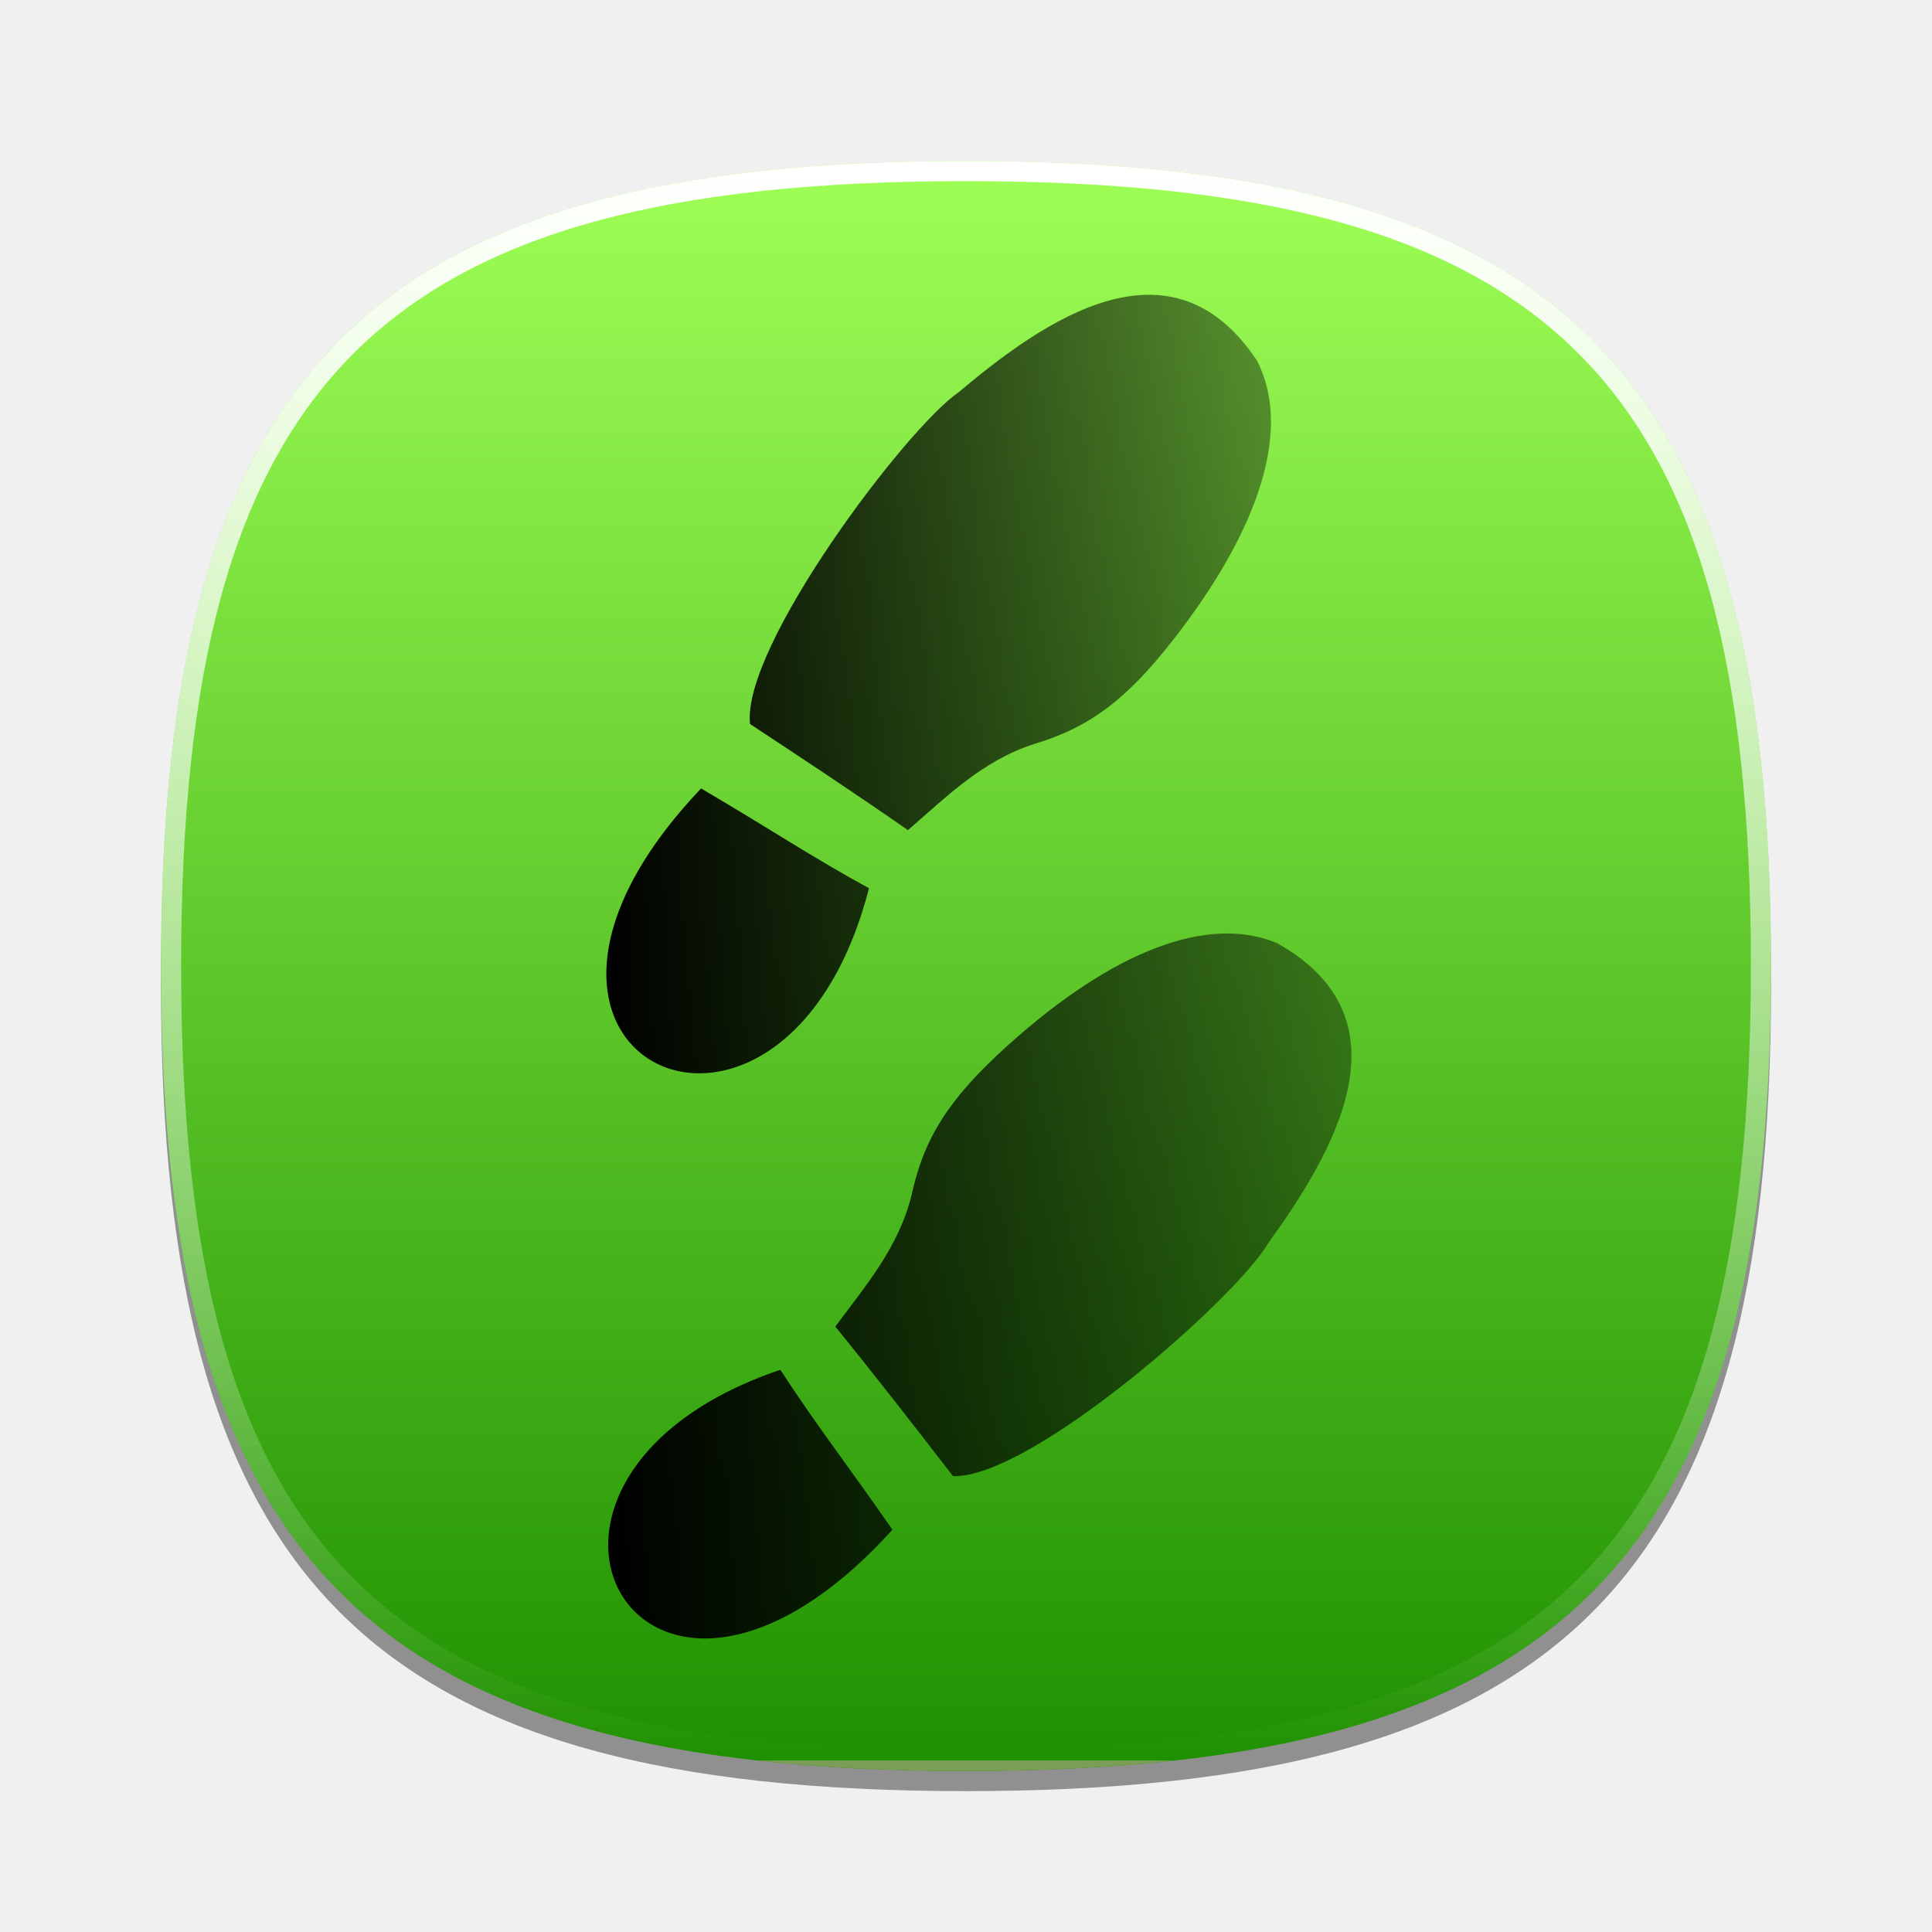
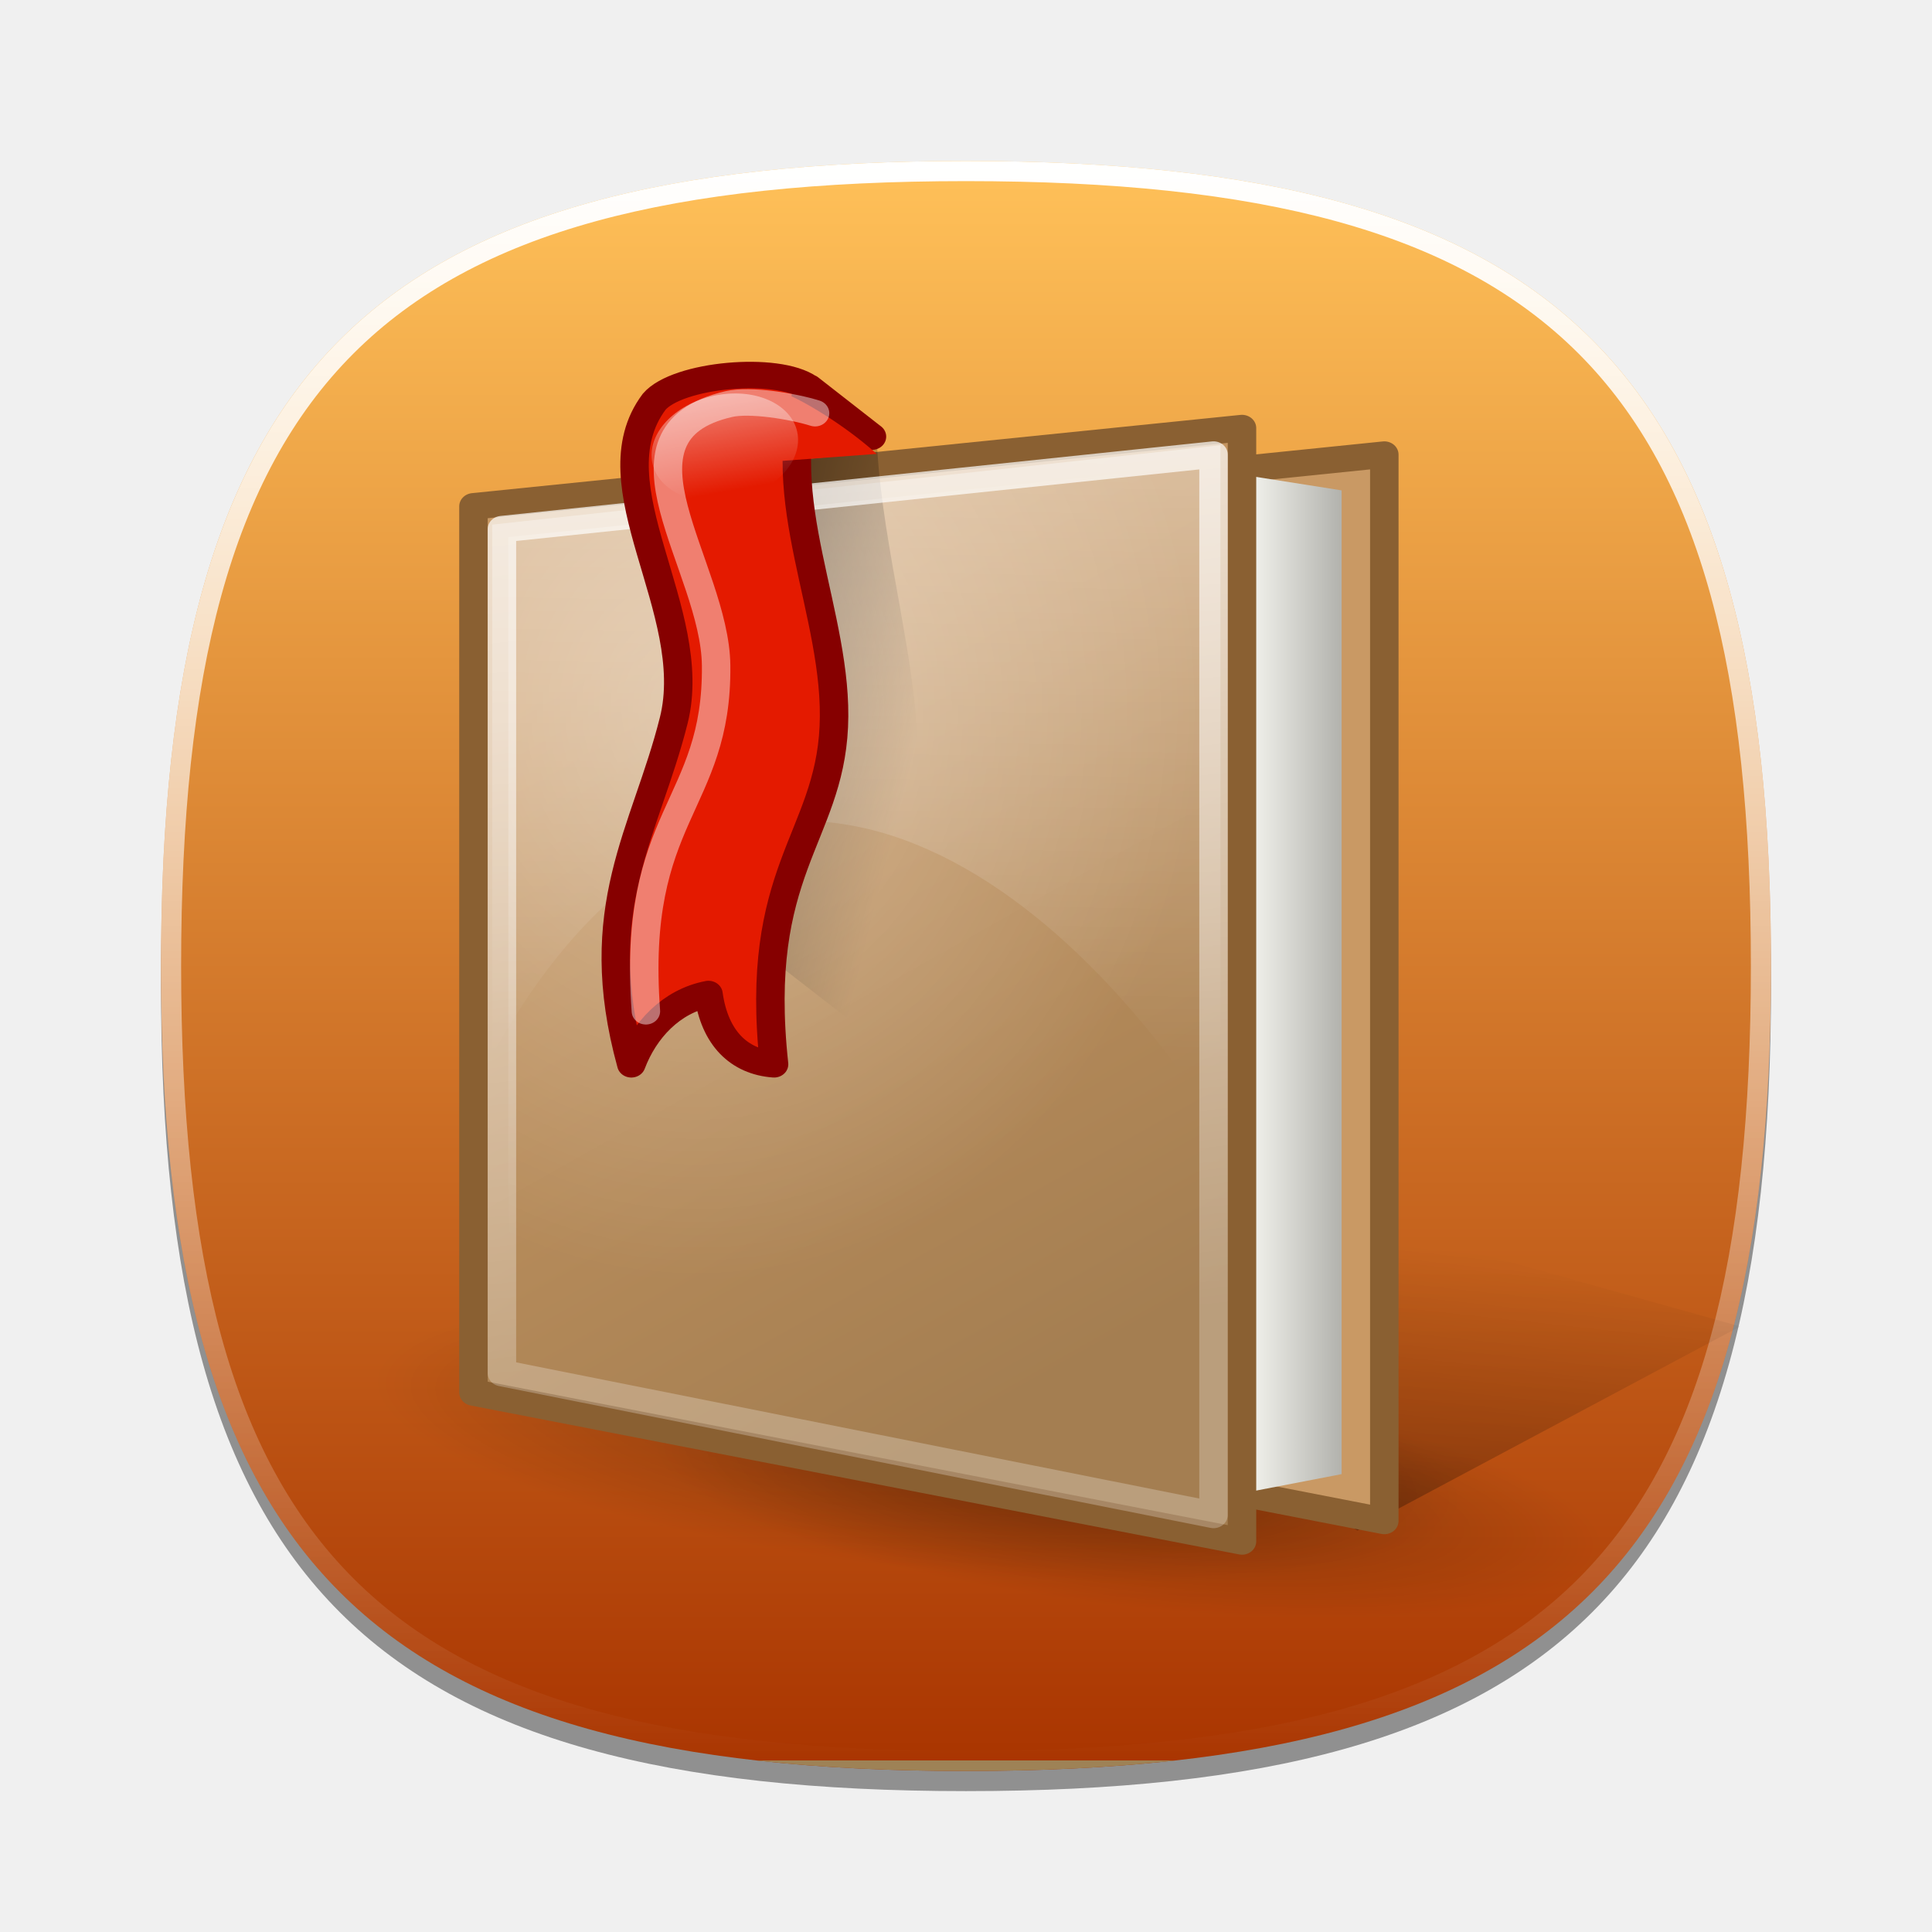
- <svg xmlns="http://www.w3.org/2000/svg" width="96" version="1.1" height="96" viewBox="0 0 96 96" baseProfile="tiny" id="svg2">
+ <svg xmlns="http://www.w3.org/2000/svg" xmlns:xlink="http://www.w3.org/1999/xlink" width="96" version="1.1" height="96" viewBox="0 0 96 96" id="svg2">
  <defs id="defs93">
    <linearGradient id="linearGradient3879">
      <stop offset="0" style="stop-color:#000000;stop-opacity:1" id="stop3881" />
      <stop offset="1" style="stop-color:#000000;stop-opacity:0.407" id="stop3883" />
    </linearGradient>
    <linearGradient gradientTransform="matrix(1.051586,0,0,1.01708,-253.4534,-715.6043)" id="linearGradient3108" y1="763.973" x1="254.83" y2="763.973" x2="358.81" gradientUnits="userSpaceOnUse">
      <stop offset="0" style="stop-color:#f7f8f9;stop-opacity:1" id="stop341" />
      <stop offset="1" style="stop-color:#d0d1d2;stop-opacity:1" id="stop343" />
    </linearGradient>
    <linearGradient gradientTransform="matrix(0.7261569,0,0,0.7477035,-174.6161,-527.2714)" id="linearGradient3446" y1="763.973" x1="254.83" y2="763.973" x2="358.81" gradientUnits="userSpaceOnUse">
-       <stop offset="0" style="stop-color:#f7f8f9;stop-opacity:1" id="stop341" />
-       <stop offset="1" style="stop-color:#d0d1d2;stop-opacity:1" id="stop343" />
+       <stop offset="0" style="stop-color:#f7f8f9;stop-opacity:1" id="stop12" />
+       <stop offset="1" style="stop-color:#d0d1d2;stop-opacity:1" id="stop14" />
    </linearGradient>
    <linearGradient gradientTransform="matrix(1,0,0,-1,-1.311564,98.86833)" id="SVGID_7_-1" y1="57.3" x1="61.076" y2="41.541" x2="34.694" gradientUnits="userSpaceOnUse">
      <stop offset="0" style="stop-color:#ffffff;stop-opacity:1" id="stop63" />
      <stop offset="1" style="stop-color:#ffffff;stop-opacity:0.2" id="stop65-6" />
    </linearGradient>
    <linearGradient gradientTransform="matrix(1,0,0,-1,1.053472,96.84108)" id="linearGradient3174" y1="57.3" x1="61.076" y2="41.541" x2="34.694" gradientUnits="userSpaceOnUse">
-       <stop offset="0" style="stop-color:#ffffff;stop-opacity:1" id="stop63" />
-       <stop offset="1" style="stop-color:#ffffff;stop-opacity:0.2" id="stop65-6" />
+       <stop offset="0" style="stop-color:#ffffff;stop-opacity:1" id="stop20" />
+       <stop offset="1" style="stop-color:#ffffff;stop-opacity:0.2" id="stop22" />
    </linearGradient>
    <linearGradient gradientTransform="matrix(1,0,0,-1,-2.415013,95.9258)" id="SVGID_4_-0" y1="56.803" x1="34.721" y2="41.976" x2="60.04" gradientUnits="userSpaceOnUse">
      <stop offset="0" style="stop-color:#ffffff;stop-opacity:1" id="stop42" />
      <stop offset="1" style="stop-color:#ffffff;stop-opacity:0.2" id="stop44-1" />
    </linearGradient>
    <linearGradient gradientTransform="matrix(1,0,0,-1,-2.535084,97.20939)" id="linearGradient3190" y1="56.803" x1="34.721" y2="41.976" x2="60.04" gradientUnits="userSpaceOnUse">
-       <stop offset="0" style="stop-color:#ffffff;stop-opacity:1" id="stop42" />
-       <stop offset="1" style="stop-color:#ffffff;stop-opacity:0.2" id="stop44-1" />
+       <stop offset="0" style="stop-color:#ffffff;stop-opacity:1" id="stop28" />
+       <stop offset="1" style="stop-color:#ffffff;stop-opacity:0.2" id="stop30" />
    </linearGradient>
    <linearGradient gradientTransform="matrix(1,0,0,-1,0.1597,95.9258)" id="SVGID_11_" y1="26.355" x1="63.148" y2="22.778" x2="61.404" gradientUnits="userSpaceOnUse">
      <stop offset="0" style="stop-color:#ffffff;stop-opacity:1" id="stop111" />
      <stop offset="1" style="stop-color:#a3a3a3;stop-opacity:1" id="stop113" />
    </linearGradient>
    <linearGradient gradientTransform="matrix(1,0,0,-1,0.1597,95.9258)" id="linearGradient3266" y1="26.355" x1="63.148" y2="22.778" x2="61.404" gradientUnits="userSpaceOnUse">
-       <stop offset="0" style="stop-color:#ffffff;stop-opacity:1" id="stop111" />
-       <stop offset="1" style="stop-color:#a3a3a3;stop-opacity:1" id="stop113" />
+       <stop offset="0" style="stop-color:#ffffff;stop-opacity:1" id="stop36" />
+       <stop offset="1" style="stop-color:#a3a3a3;stop-opacity:1" id="stop38" />
    </linearGradient>
    <linearGradient gradientTransform="matrix(1,0,0,-1,0.1597,95.9258)" id="SVGID_12_" y1="40.822" x1="62.544" y2="37.072" x2="64.114" gradientUnits="userSpaceOnUse">
      <stop offset="0" style="stop-color:#ffffff;stop-opacity:1" id="stop118" />
      <stop offset="1" style="stop-color:#a3a3a3;stop-opacity:1" id="stop120" />
    </linearGradient>
    <linearGradient gradientTransform="matrix(1,0,0,-1,0.1597,95.9258)" id="linearGradient3282" y1="40.822" x1="62.544" y2="37.072" x2="64.114" gradientUnits="userSpaceOnUse">
-       <stop offset="0" style="stop-color:#ffffff;stop-opacity:1" id="stop118" />
-       <stop offset="1" style="stop-color:#a3a3a3;stop-opacity:1" id="stop120" />
+       <stop offset="0" style="stop-color:#ffffff;stop-opacity:1" id="stop44" />
+       <stop offset="1" style="stop-color:#a3a3a3;stop-opacity:1" id="stop46" />
    </linearGradient>
    <linearGradient gradientTransform="matrix(1,0,0,-1,0.1597,95.9258)" id="SVGID_15_" y1="40.209" x1="45.003" y2="23.36" x2="45.003" gradientUnits="userSpaceOnUse">
      <stop offset="0" style="stop-color:#c2de91;stop-opacity:1" id="stop141" />
      <stop offset="1" style="stop-color:#7b9e56;stop-opacity:1" id="stop143" />
    </linearGradient>
    <linearGradient gradientTransform="matrix(1,0,0,-1,0.1597,95.9258)" id="linearGradient3298" y1="40.209" x1="45.003" y2="23.36" x2="45.003" gradientUnits="userSpaceOnUse">
-       <stop offset="0" style="stop-color:#c2de91;stop-opacity:1" id="stop141" />
-       <stop offset="1" style="stop-color:#7b9e56;stop-opacity:1" id="stop143" />
+       <stop offset="0" style="stop-color:#c2de91;stop-opacity:1" id="stop52" />
+       <stop offset="1" style="stop-color:#7b9e56;stop-opacity:1" id="stop54" />
    </linearGradient>
    <linearGradient gradientTransform="matrix(1,0,0,-1,0.1597,95.9258)" id="SVGID_15_-4" y1="40.209" x1="45.003" y2="23.36" x2="45.003" gradientUnits="userSpaceOnUse">
      <stop offset="0" style="stop-color:#c2de91;stop-opacity:1" id="stop141-6" />
      <stop offset="1" style="stop-color:#7b9e56;stop-opacity:1" id="stop143-2" />
    </linearGradient>
    <linearGradient gradientTransform="matrix(1,0,0,-1,0.1597,95.9258)" id="linearGradient3298-5" y1="40.209" x1="45.003" y2="23.36" x2="45.003" gradientUnits="userSpaceOnUse">
-       <stop offset="0" style="stop-color:#c2de91;stop-opacity:1" id="stop141-6" />
-       <stop offset="1" style="stop-color:#7b9e56;stop-opacity:1" id="stop143-2" />
+       <stop offset="0" style="stop-color:#c2de91;stop-opacity:1" id="stop60" />
+       <stop offset="1" style="stop-color:#7b9e56;stop-opacity:1" id="stop62" />
    </linearGradient>
    <linearGradient gradientTransform="matrix(1,0,0,-1,0.1597,95.9258)" id="SVGID_15_-6" y1="40.209" x1="45.003" y2="23.36" x2="45.003" gradientUnits="userSpaceOnUse">
      <stop offset="0" style="stop-color:#c2de91;stop-opacity:1" id="stop141-7" />
      <stop offset="1" style="stop-color:#7b9e56;stop-opacity:1" id="stop143-1" />
    </linearGradient>
    <linearGradient gradientTransform="matrix(1,0,0,-1,0.1597,95.9258)" id="linearGradient3298-1" y1="40.209" x1="45.003" y2="23.36" x2="45.003" gradientUnits="userSpaceOnUse">
-       <stop offset="0" style="stop-color:#c2de91;stop-opacity:1" id="stop141-7" />
-       <stop offset="1" style="stop-color:#7b9e56;stop-opacity:1" id="stop143-1" />
+       <stop offset="0" style="stop-color:#c2de91;stop-opacity:1" id="stop68" />
+       <stop offset="1" style="stop-color:#7b9e56;stop-opacity:1" id="stop70" />
    </linearGradient>
    <linearGradient gradientTransform="matrix(1,0,0,-1,8.61947,63.55798)" id="SVGID_18_" y1="37.415" x1="82.677" y2="54.158" x2="82.677" gradientUnits="userSpaceOnUse">
      <stop offset="0" style="stop-color:#ffffff;stop-opacity:0.3" id="stop162" />
      <stop offset="1" style="stop-color:#ffffff;stop-opacity:1" id="stop164" />
    </linearGradient>
    <linearGradient gradientTransform="matrix(1,0,0,-1,-53.62033,92.86676)" id="linearGradient3314" y1="37.415" x1="82.677" y2="54.158" x2="82.677" gradientUnits="userSpaceOnUse">
-       <stop offset="0" style="stop-color:#ffffff;stop-opacity:0.3" id="stop162" />
-       <stop offset="1" style="stop-color:#ffffff;stop-opacity:1" id="stop164" />
+       <stop offset="0" style="stop-color:#ffffff;stop-opacity:0.3" id="stop76" />
+       <stop offset="1" style="stop-color:#ffffff;stop-opacity:1" id="stop78" />
    </linearGradient>
    <linearGradient gradientTransform="matrix(1,0,0,-1,8.61947,63.55798)" id="SVGID_18_-6" y1="37.415" x1="82.677" y2="54.158" x2="82.677" gradientUnits="userSpaceOnUse">
      <stop offset="0" style="stop-color:#ffffff;stop-opacity:0.3" id="stop162-0" />
      <stop offset="1" style="stop-color:#ffffff;stop-opacity:1" id="stop164-3" />
    </linearGradient>
    <linearGradient gradientTransform="matrix(1,0,0,-1,-15.36745,78.15412)" id="linearGradient3314-9" y1="37.415" x1="82.677" y2="54.158" x2="82.677" gradientUnits="userSpaceOnUse">
-       <stop offset="0" style="stop-color:#ffffff;stop-opacity:0.3" id="stop162-0" />
-       <stop offset="1" style="stop-color:#ffffff;stop-opacity:1" id="stop164-3" />
+       <stop offset="0" style="stop-color:#ffffff;stop-opacity:0.3" id="stop84" />
+       <stop offset="1" style="stop-color:#ffffff;stop-opacity:1" id="stop86" />
    </linearGradient>
    <linearGradient gradientTransform="matrix(1,0,0,-1,8.61947,63.55798)" id="SVGID_18_-9" y1="37.415" x1="82.677" y2="54.158" x2="82.677" gradientUnits="userSpaceOnUse">
      <stop offset="0" style="stop-color:#ffffff;stop-opacity:0.3" id="stop162-4" />
      <stop offset="1" style="stop-color:#ffffff;stop-opacity:1" id="stop164-8" />
    </linearGradient>
    <linearGradient gradientTransform="matrix(1,0,0,-1,-18.30998,107.9472)" id="linearGradient3314-0" y1="37.415" x1="82.677" y2="54.158" x2="82.677" gradientUnits="userSpaceOnUse">
-       <stop offset="0" style="stop-color:#ffffff;stop-opacity:0.3" id="stop162-4" />
-       <stop offset="1" style="stop-color:#ffffff;stop-opacity:1" id="stop164-8" />
+       <stop offset="0" style="stop-color:#ffffff;stop-opacity:0.3" id="stop92" />
+       <stop offset="1" style="stop-color:#ffffff;stop-opacity:1" id="stop94" />
    </linearGradient>
    <linearGradient gradientTransform="matrix(0.9998456,-0.01757403,0.01757403,0.9998456,-0.5886963,0.823458)" id="linearGradient3885" y1="33.98" x1="29.876" y2="33.98" x2="63.379" gradientUnits="userSpaceOnUse">
-       <stop offset="0" style="stop-color:#000000;stop-opacity:1" id="stop3881" />
-       <stop offset="1" style="stop-color:#000000;stop-opacity:0.407" id="stop3883" />
+       <stop offset="0" style="stop-color:#000000;stop-opacity:1" id="stop97" />
+       <stop offset="1" style="stop-color:#000000;stop-opacity:0.407" id="stop99" />
    </linearGradient>
    <linearGradient id="linearGradient3893" y1="63.898" x1="30.221" y2="63.898" x2="67.152" gradientUnits="userSpaceOnUse">
-       <stop offset="0" style="stop-color:#000000;stop-opacity:1" id="stop3881" />
-       <stop offset="1" style="stop-color:#000000;stop-opacity:0.407" id="stop3883" />
+       <stop offset="0" style="stop-color:#000000;stop-opacity:1" id="stop102" />
+       <stop offset="1" style="stop-color:#000000;stop-opacity:0.407" id="stop104" />
+     </linearGradient>
+     <radialGradient r="9.192" fy="18.125" fx="27.931" cy="18.125" cx="27.931" gradientUnits="userSpaceOnUse" id="radialGradient4130" xlink:href="#linearGradient7473" />
+     <linearGradient id="linearGradient7473">
+       <stop style="stop-color:white;stop-opacity:1;" offset="0" id="stop7475" />
+       <stop id="stop7481" offset="0.5" style="stop-color:#fffc9d;stop-opacity:0.973;" />
+       <stop style="stop-color:#fff409;stop-opacity:0.677;" offset="0.75" id="stop7483" />
+       <stop style="stop-color:#fff409;stop-opacity:0;" offset="1" id="stop7477" />
+     </linearGradient>
+     <radialGradient gradientUnits="userSpaceOnUse" gradientTransform="matrix(0.54019,0,0,0.656926,-3.741588,-20.1966)" r="32.945" fy="52.201" fx="27.904" cy="52.201" cx="27.904" id="radialGradient4617" xlink:href="#linearGradient4611" />
+     <linearGradient gradientTransform="matrix(0.420604,0,0,0.413744,-0.841263,-3.796576)" gradientUnits="userSpaceOnUse" y2="104.357" x2="16.297" y1="6.451" x1="4.753" id="linearGradient2859" xlink:href="#linearGradient2853" />
+     <linearGradient y2="65.299" x2="108.635" y1="65.299" x1="100.605" gradientTransform="matrix(0.409272,0,0,0.399856,-10.46109,-1.610169)" gradientUnits="userSpaceOnUse" id="linearGradient1975" xlink:href="#linearGradient4625" />
+     <linearGradient gradientTransform="matrix(0.409778,0,0,0.403274,-9.758073,-1.738097)" y2="33.063" x2="45.107" y1="99.661" x1="85.963" gradientUnits="userSpaceOnUse" id="linearGradient1972" xlink:href="#linearGradient5359" />
+     <linearGradient gradientTransform="matrix(0.407428,0,0,0.407428,-9.583977,-1.874234)" y2="71.891" x2="59.115" y1="-20.289" x1="60.785" gradientUnits="userSpaceOnUse" id="linearGradient1969" xlink:href="#linearGradient8296" />
+     <linearGradient gradientTransform="matrix(0.407428,0,0,0.407428,-9.583977,-1.874234)" y2="42.059" x2="70.385" y1="36.369" x1="46.052" gradientUnits="userSpaceOnUse" id="linearGradient1966" xlink:href="#linearGradient9040" />
+     <radialGradient r="47.232" fy="116.428" fx="53.845" cy="116.428" cx="53.845" gradientTransform="matrix(1,0,0,0.225,0,90.23174)" gradientUnits="userSpaceOnUse" id="radialGradient10542" xlink:href="#linearGradient10532" />
+     <radialGradient gradientUnits="userSpaceOnUse" gradientTransform="matrix(1,0,0,0.225,0,90.23174)" r="47.232" fy="116.428" fx="53.845" cy="116.428" cx="53.845" id="radialGradient10538" xlink:href="#linearGradient10532" />
+     <linearGradient gradientTransform="matrix(0.338872,0,0,0.407428,4.944509,-3.793525)" gradientUnits="userSpaceOnUse" y2="92.103" x2="77.934" y1="154.923" x1="71.793" id="linearGradient9802" xlink:href="#linearGradient9796" />
+     <linearGradient y2="20.814" x2="54.79" y1="5.686" x1="53.609" gradientUnits="userSpaceOnUse" id="linearGradient9066" xlink:href="#linearGradient8304" />
+     <linearGradient id="linearGradient4625">
+       <stop id="stop4627" offset="0" style="stop-color:#f4f4ee;stop-opacity:1;" />
+       <stop id="stop4629" offset="1" style="stop-color:#b2b2ad;stop-opacity:1" />
+     </linearGradient>
+     <linearGradient id="linearGradient5359">
+       <stop id="stop5361" offset="0" style="stop-color:#a47e51;stop-opacity:1" />
+       <stop id="stop5363" offset="1" style="stop-color:#c99964;stop-opacity:1" />
+     </linearGradient>
+     <linearGradient id="linearGradient8296">
+       <stop style="stop-color:#ffffff;stop-opacity:0.624" offset="0" id="stop8298" />
+       <stop style="stop-color:#ffffff;stop-opacity:0;" offset="1" id="stop8300" />
+     </linearGradient>
+     <linearGradient id="linearGradient8304">
+       <stop id="stop8306" offset="0" style="stop-color:#ffffff;stop-opacity:0.75;" />
+       <stop id="stop8308" offset="1" style="stop-color:#ffffff;stop-opacity:0;" />
+     </linearGradient>
+     <linearGradient id="linearGradient9040">
+       <stop id="stop9042" offset="0" style="stop-color:#000000;stop-opacity:0.573;" />
+       <stop id="stop9044" offset="1" style="stop-color:#000000;stop-opacity:0;" />
+     </linearGradient>
+     <linearGradient id="linearGradient9796">
+       <stop id="stop9798" offset="0" style="stop-color:#000000;stop-opacity:0.656;" />
+       <stop id="stop9800" offset="1" style="stop-color:#000000;stop-opacity:0;" />
+     </linearGradient>
+     <linearGradient id="linearGradient10532">
+       <stop id="stop10534" offset="0" style="stop-color:#000000;stop-opacity:0.26;" />
+       <stop id="stop10536" offset="1" style="stop-color:#000000;stop-opacity:0;" />
+     </linearGradient>
+     <linearGradient id="linearGradient2853">
+       <stop id="stop2855" offset="0" style="stop-color:white;stop-opacity:0.82" />
+       <stop id="stop2857" offset="1" style="stop-color:white;stop-opacity:0.247" />
+     </linearGradient>
+     <linearGradient id="linearGradient4611">
+       <stop id="stop4613" offset="0" style="stop-color:white;stop-opacity:0.352" />
+       <stop id="stop4615" offset="1" style="stop-color:white;stop-opacity:0;" />
    </linearGradient>
  </defs>
  <path style="fill-opacity:0.4" id="path4" d="M 88,49 C 88,78.633 77.637,89 48,89 18.365,89 8,78.633 8,49 8,19.365 18.365,9 48,9 77.637,9 88,19.365 88,49 z" />
  <linearGradient id="SVGID_1_" y1="8" x1="47.999" y2="88.001" x2="47.999" gradientUnits="userSpaceOnUse">
-     <stop offset="0" style="stop-color:#9fff56;stop-opacity:1" id="stop7" />
-     <stop offset="1" style="stop-color:#1e9000;stop-opacity:1" id="stop9" />
-     <stop offset="0" style="stop-color:#c2de91;stop-opacity:1" id="stop141-7" />
-     <stop offset="1" style="stop-color:#7b9e56;stop-opacity:1" id="stop143-1" />
+     <stop offset="0" style="stop-color:#ffc159;stop-opacity:1;" id="stop7" />
+     <stop offset="1" style="stop-color:#a93400;stop-opacity:1;" id="stop9" />
+     <stop offset="0" style="stop-color:#daa76c;stop-opacity:1;" id="stop110" />
+     <stop offset="1" style="stop-color:#9e8156;stop-opacity:1;" id="stop112" />
  </linearGradient>
  <path style="fill:url(#SVGID_1_);fill-opacity:1;fill-rule:nonzero" id="path11" d="M 88,48 C 88,77.633 77.637,88 48,88 18.365,88 8,77.633 8,48 8,18.365 18.365,8 48,8 77.637,8 88,18.365 88,48 z" />
  <rect width="96" x="0" y="0" height="96" style="fill:none" id="rect13" />
  <linearGradient id="SVGID_2_" y1="8.253" x1="47.999" y2="87.498" x2="47.999" gradientUnits="userSpaceOnUse">
    <stop offset="0" style="stop-color:#ffffff;stop-opacity:1" id="stop16" />
    <stop offset="1" style="stop-color:#ffffff;stop-opacity:0" id="stop18" />
-     <stop offset="0" style="stop-color:#c2de91;stop-opacity:1" id="stop141-7" />
-     <stop offset="1" style="stop-color:#7b9e56;stop-opacity:1" id="stop143-1" />
+     <stop offset="0" style="stop-color:#ded691;stop-opacity:1;" id="stop119" />
+     <stop offset="1" style="stop-color:#9e8256;stop-opacity:1;" id="stop121" />
  </linearGradient>
  <path style="fill:url(#SVGID_2_);fill-opacity:1;stroke-opacity:0.25" id="path20" d="M 48,8 C 18.365,8 8,18.365 8,48 8,77.633 18.365,88 48,88 77.637,88 88,77.633 88,48 88,18.365 77.637,8 48,8 z m 0,79 C 18.842,87 9,77.158 9,48 9,18.842 18.842,9 48,9 77.158,9 87,18.842 87,48 87,77.158 77.158,87 48,87 z" />
  <linearGradient gradientTransform="matrix(0.7071,-0.7071,0.7071,0.7071,-208.9813,3059.741)" id="SVGID_3_" y1="-1947.929" x1="2309.358" y2="-1947.929" x2="2344.358" gradientUnits="userSpaceOnUse">
    <stop offset="0" style="stop-color:#58595b;stop-opacity:1" id="stop37" />
    <stop offset="1" style="stop-color:#000000;stop-opacity:1" id="stop39" />
  </linearGradient>
  <linearGradient gradientTransform="matrix(0.7071,-0.7071,0.7071,0.7071,-208.9813,3059.741)" id="SVGID_4_" y1="-1957.928" x1="2309.358" y2="-1957.928" x2="2313.36" gradientUnits="userSpaceOnUse">
-     <stop offset="0" style="stop-color:#58595b;stop-opacity:1" id="stop44" />
-     <stop offset="1" style="stop-color:#000000;stop-opacity:1" id="stop46" />
+     <stop offset="0" style="stop-color:#58595b;stop-opacity:1" id="stop128" />
+     <stop offset="1" style="stop-color:#000000;stop-opacity:1" id="stop130" />
  </linearGradient>
  <linearGradient id="SVGID_5_" y1="10.35" x1="54.292" y2="38.934" x2="59.292" gradientUnits="userSpaceOnUse">
    <stop offset="0" style="stop-color:#58595b;stop-opacity:1" id="stop51" />
    <stop offset="1" style="stop-color:#000000;stop-opacity:1" id="stop53" />
  </linearGradient>
  <linearGradient id="SVGID_6_" y1="12.634" x1="32.551" y2="45.134" x2="42.176" gradientUnits="userSpaceOnUse">
    <stop offset="0" style="stop-color:#58595b;stop-opacity:1" id="stop58" />
-     <stop offset="1" style="stop-color:#000000;stop-opacity:1" id="stop60" />
+     <stop offset="1" style="stop-color:#000000;stop-opacity:1" id="stop137" />
  </linearGradient>
  <linearGradient id="SVGID_7_" y1="35.228" x1="57.148" y2="38.142" x2="60.063" gradientUnits="userSpaceOnUse">
    <stop offset="0" style="stop-color:#ffffff;stop-opacity:1" id="stop65" />
    <stop offset="0.736" style="stop-color:#ffffff;stop-opacity:0" id="stop67" />
    <stop offset="1" style="stop-color:#ffffff;stop-opacity:0" id="stop69" />
  </linearGradient>
  <linearGradient id="SVGID_8_" y1="37.241" x1="44.618" y2="43.786" x2="38.073" gradientUnits="userSpaceOnUse">
    <stop offset="0" style="stop-color:#ffffff;stop-opacity:1" id="stop74" />
-     <stop offset="0.736" style="stop-color:#ffffff;stop-opacity:0" id="stop76" />
-     <stop offset="1" style="stop-color:#ffffff;stop-opacity:0" id="stop78" />
+     <stop offset="0.736" style="stop-color:#ffffff;stop-opacity:0" id="stop145" />
+     <stop offset="1" style="stop-color:#ffffff;stop-opacity:0" id="stop147" />
  </linearGradient>
  <linearGradient id="SVGID_9_" y1="45.5" x1="47.999" y2="53.877" x2="47.999" gradientUnits="userSpaceOnUse">
    <stop offset="0" style="stop-color:#ffffff;stop-opacity:1" id="stop83" />
    <stop offset="1" style="stop-color:#6d6e70;stop-opacity:1" id="stop85" />
  </linearGradient>
-   <path style="fill:url(#linearGradient3885);fill-opacity:1" id="path2890" d="m 43.179,44.135 c -2.739,-1.49 -4.969,-2.977 -8.343,-4.958 -12.815,13.512 4.144,21.28 8.343,4.958 z m 1.935,-2.885 c 1.95,-1.689 3.708,-3.452 6.264,-4.279 2.788,-0.834 4.635,-2.23 7.011,-5.298 4.322,-5.58 5.765,-10.448 4.076,-13.744 -4.268,-6.432 -10.565,-2.033 -14.831,1.561 -2.601,1.775 -10.786,12.64 -10.366,16.485 2.659,1.754 5.27,3.477 7.846,5.274 z" />
-   <path style="fill:url(#linearGradient3893);fill-opacity:1" id="path2890-7" d="m 38.775,68.063 c 1.692,2.62 3.341,4.732 5.57,7.948 -12.512,13.793 -21.531,-2.536 -5.57,-7.948 z m 2.731,-2.146 c 1.538,-2.071 3.164,-3.957 3.797,-6.568 0.623,-2.843 1.876,-4.789 4.757,-7.388 5.24,-4.728 9.986,-6.533 13.399,-5.095 6.734,3.774 2.82,10.382 -0.444,14.907 -1.575,2.726 -11.795,11.703 -15.661,11.574 -1.949,-2.52 -3.863,-4.994 -5.848,-7.429 z" />
+   <g id="layer1" transform="matrix(1.414384,0,0,1.317195,18.57536,16.66079)">
+     <path transform="matrix(0.353261,0.04405763,-0.04895288,0.392512,13.18613,-4.335195)" d="m 101.077,116.428 c 0,5.869 -21.147,10.627 -47.232,10.627 -26.086,0 -47.232,-4.758 -47.232,-10.627 0,-5.869 21.147,-10.627 47.232,-10.627 26.086,0 47.232,4.758 47.232,10.627 z" id="path10540" style="color:#000000;fill:url(#radialGradient10542);fill-opacity:1;fill-rule:evenodd;stroke:none;stroke-width:1;marker:none;visibility:visible;display:inline;overflow:visible" />
+     <path transform="matrix(0.404296,0.05042247,-0.05602502,0.449217,3.858902,-13.30065)" d="m 101.077,116.428 c 0,5.869 -21.147,10.627 -47.232,10.627 -26.086,0 -47.232,-4.758 -47.232,-10.627 0,-5.869 21.147,-10.627 47.232,-10.627 26.086,0 47.232,4.758 47.232,10.627 z" id="path9804" style="color:#000000;fill:url(#radialGradient10538);fill-opacity:1;fill-rule:evenodd;stroke:none;stroke-width:1;marker:none;visibility:visible;display:inline;overflow:visible" />
+     <path id="path9068" d="M 34.555,45.086 48,37.388 30.074,32 l -0.8,9.814 5.282,3.271 z" style="fill:url(#linearGradient9802);fill-opacity:1;fill-rule:evenodd;stroke:none" />
+     <path id="path3897" d="m 9.706,7.328 0,32.017 25.794,5.382 0,-40.226 -25.794,2.828 z" style="fill:#c99964;fill-opacity:1;fill-rule:evenodd;stroke:#8a6032;stroke-width:1;stroke-linecap:round;stroke-linejoin:round;stroke-miterlimit:4;stroke-opacity:1;stroke-dasharray:none" />
+     <path id="path1710" d="m 3.361,7.266 0,32.012 L 28.974,44 34,42.961 34,5.85 28.974,5 3.361,7.266 z" style="fill:url(#linearGradient1975);fill-opacity:1;fill-rule:evenodd;stroke:none" />
+     <path id="path2443" d="m 3.5,6.452 0,33.429 27,5.619 0,-42 -27,2.952 z" style="fill:url(#linearGradient1972);fill-opacity:1;fill-rule:evenodd;stroke:#8a6032;stroke-width:1;stroke-linecap:round;stroke-linejoin:round;stroke-miterlimit:4;stroke-opacity:1;stroke-dasharray:none" />
+     <path id="path7549" d="m 4.16,7.141 0,20.003 C 12.007,12.04 22.983,18.571 29.742,30.001 l 0,-25.854 -25.582,2.994 z" style="fill:url(#linearGradient1969);fill-opacity:1;fill-rule:evenodd;stroke:none" />
+     <path id="path8312" d="m 17.681,4.202 c 0.204,3.892 1.429,8.192 1.412,11.523 -0.017,3.331 -1.888,7.121 -2.024,10.4 L 14.182,23.72 12.739,24.875 12.613,4.809 17.681,4.202 z" style="fill:url(#linearGradient1966);fill-opacity:1;fill-rule:evenodd;stroke:none" />
+     <path id="path1978" d="m 4.5,7.312 0,31.837 25,5.351 0,-40 -25,2.812 z" style="fill:none;stroke:url(#linearGradient2859);stroke-width:1;stroke-linecap:round;stroke-linejoin:round;stroke-miterlimit:4;stroke-opacity:1;stroke-dasharray:none" />
+     <path id="path3736" d="m 4.726,7.614 0,30.676 24.385,5.156 0,-38.542 -24.385,2.709 z" style="fill:url(#radialGradient4617);fill-opacity:1;fill-rule:evenodd;stroke:none" />
+     <path id="path6093" d="M 17.5,3.822 15.289,1.969 c -1.387,4.138 1.052,8.589 0.871,12.797 -0.181,4.208 -2.837,5.432 -2.099,12.734 -1.223,-0.094 -2.087,-0.978 -2.304,-2.65 -1.311,0.267 -2.262,1.372 -2.711,2.65 C 7.53,21.598 9.55,18.753 10.537,14.527 11.501,10.395 7.65,5.659 9.849,2.507 10.669,1.475 14.173,1.132 15.28,1.973 c 0.858,0.697 1.361,1.151 2.22,1.848 z" style="fill:#e41a00;fill-opacity:1;fill-rule:evenodd;stroke:#860000;stroke-width:1;stroke-linecap:round;stroke-linejoin:round;stroke-miterlimit:4;stroke-opacity:1;stroke-dasharray:none" />
+     <path id="path7547" d="m 17.666,4.474 -3.396,0.269 0.095,-2.592 c 1.012,0.45 2.424,1.467 3.301,2.323 z" style="fill:#e41a00;fill-opacity:1;fill-rule:evenodd;stroke:none" />
+     <path transform="matrix(0.407428,-0.04569305,0,0.407428,-10.30562,-0.00920101)" d="m 61.875,16.649 c 0,2.739 -2.828,4.959 -6.317,4.959 -3.489,0 -6.317,-2.22 -6.317,-4.959 0,-2.739 2.828,-4.959 6.317,-4.959 3.489,0 6.317,2.22 6.317,4.959 z" id="path8302" style="color:#000000;fill:url(#linearGradient9066);fill-opacity:1;fill-rule:evenodd;stroke:none;stroke-width:1;marker:none;visibility:visible;display:inline;overflow:visible" />
+     <path id="path2861" d="m 9.558,25.5 c -0.509,-7.434 2.523,-7.717 2.467,-13.05 -0.039,-3.746 -4.069,-8.734 0.444,-9.855 0.744,-0.185 2.25,0.08 3.032,0.343" style="fill:none;stroke:#ffffff;stroke-width:1;stroke-linecap:round;stroke-linejoin:miter;stroke-miterlimit:4;stroke-opacity:0.438;stroke-dasharray:none" />
+   </g>
</svg>
